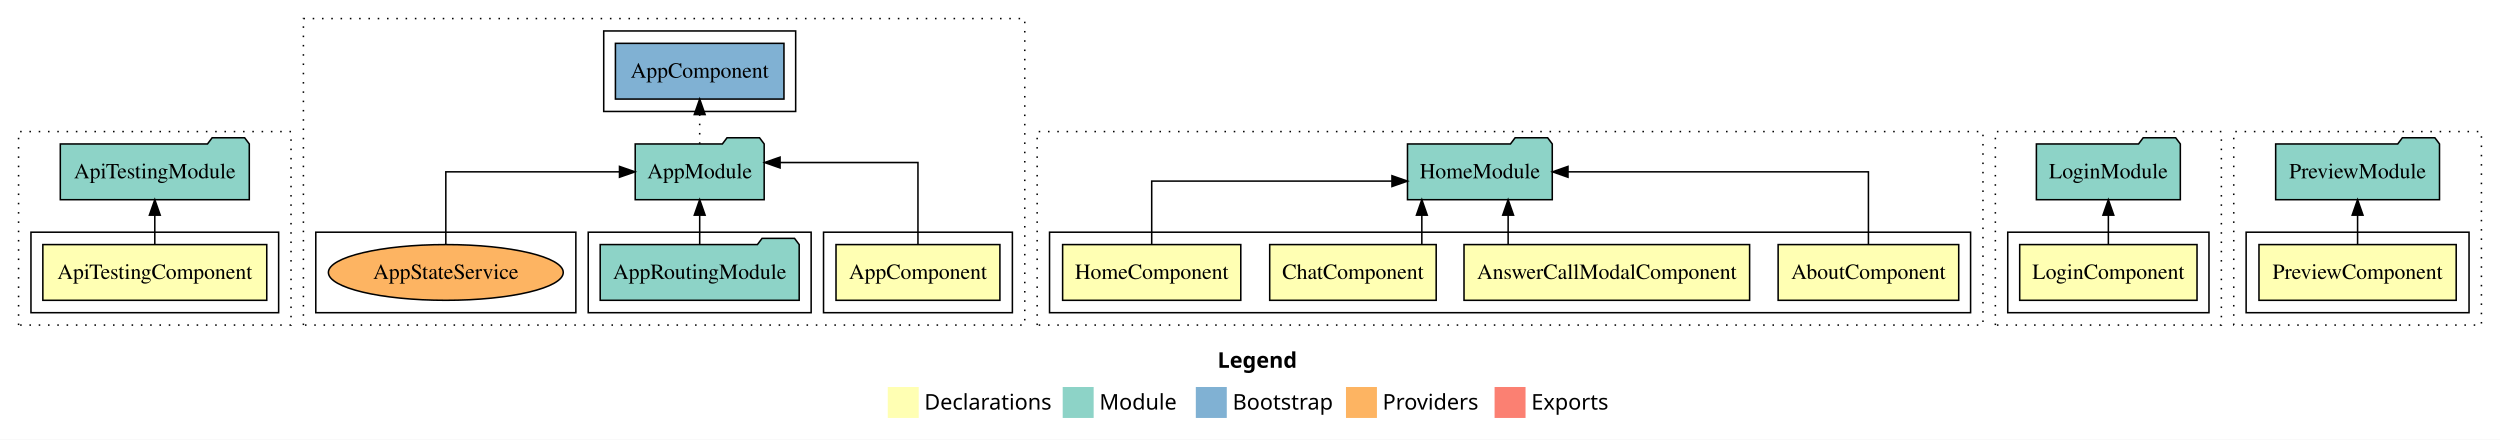
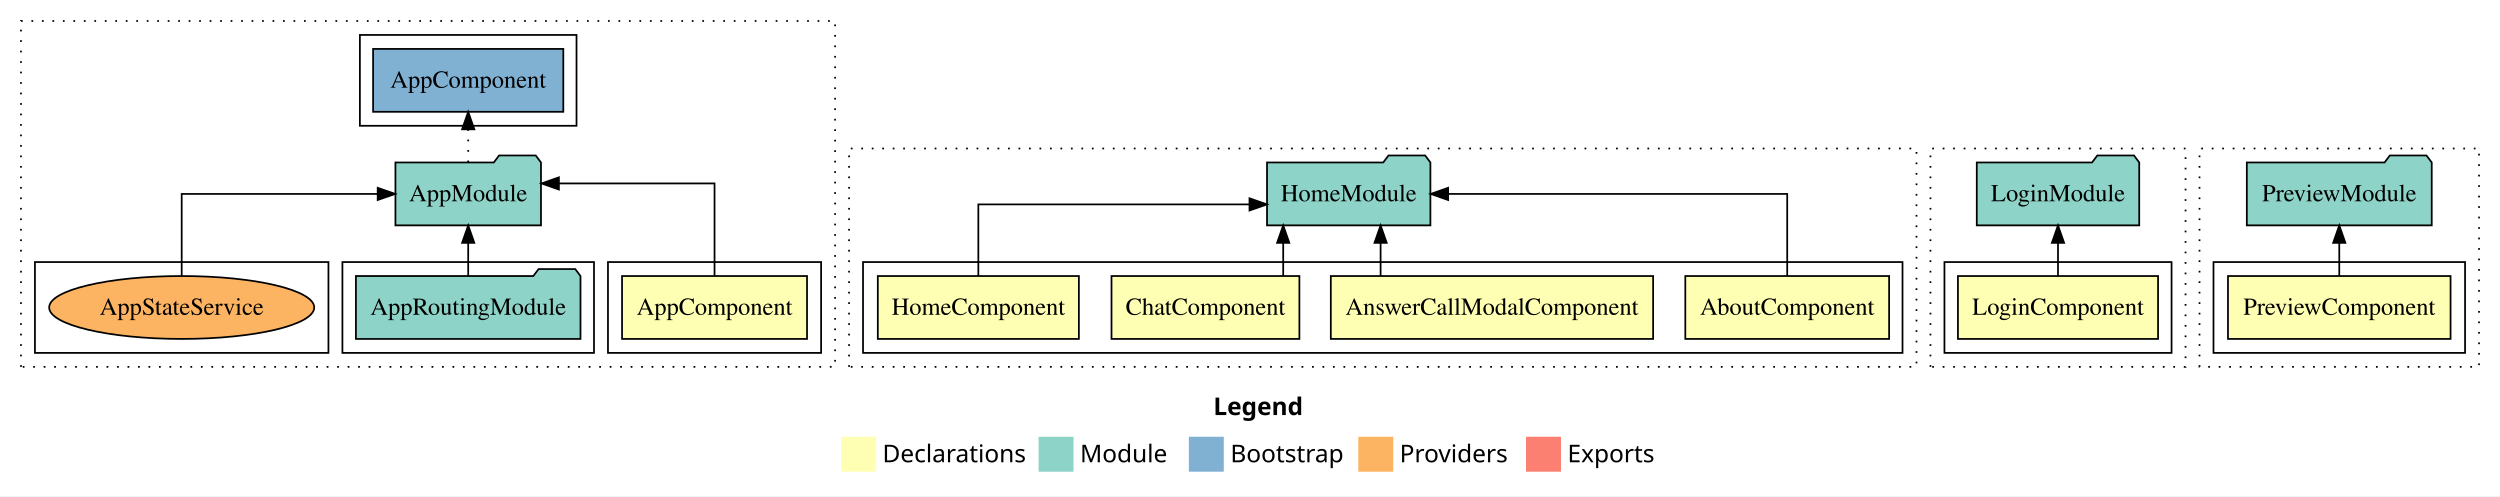
- <svg xmlns="http://www.w3.org/2000/svg" width="1615pt" height="284pt" viewBox="0.00 0.00 1615.00 284.00">
+ <svg xmlns="http://www.w3.org/2000/svg" width="1431pt" height="284pt" viewBox="0.00 0.00 1431.00 284.00">
  <g id="graph0" class="graph" transform="scale(1 1) rotate(0) translate(4 280)">
-     <polygon fill="#ffffff" stroke="transparent" points="-4,4 -4,-280 1611,-280 1611,4 -4,4" />
-     <text text-anchor="start" x="782.509" y="-42.4" font-family="sans-serif" font-weight="bold" font-size="14.00" fill="#000000">Legend</text>
-     <polygon fill="#ffffb3" stroke="transparent" points="569.5,-10 569.5,-30 589.5,-30 589.5,-10 569.5,-10" />
-     <text text-anchor="start" x="593.129" y="-15.4" font-family="sans-serif" font-size="14.00" fill="#000000">  Declarations</text>
-     <polygon fill="#8dd3c7" stroke="transparent" points="682.5,-10 682.5,-30 702.5,-30 702.5,-10 682.5,-10" />
-     <text text-anchor="start" x="706.225" y="-15.4" font-family="sans-serif" font-size="14.00" fill="#000000">  Module</text>
-     <polygon fill="#80b1d3" stroke="transparent" points="768.5,-10 768.5,-30 788.5,-30 788.5,-10 768.5,-10" />
-     <text text-anchor="start" x="792.281" y="-15.4" font-family="sans-serif" font-size="14.00" fill="#000000">  Bootstrap</text>
-     <polygon fill="#fdb462" stroke="transparent" points="865.5,-10 865.5,-30 885.5,-30 885.5,-10 865.5,-10" />
-     <text text-anchor="start" x="889.173" y="-15.4" font-family="sans-serif" font-size="14.00" fill="#000000">  Providers</text>
-     <polygon fill="#fb8072" stroke="transparent" points="961.5,-10 961.5,-30 981.5,-30 981.5,-10 961.5,-10" />
-     <text text-anchor="start" x="985.226" y="-15.4" font-family="sans-serif" font-size="14.00" fill="#000000">  Exports</text>
+     <polygon fill="#ffffff" stroke="transparent" points="-4,4 -4,-280 1427,-280 1427,4 -4,4" />
+     <text text-anchor="start" x="690.509" y="-42.4" font-family="sans-serif" font-weight="bold" font-size="14.00" fill="#000000">Legend</text>
+     <polygon fill="#ffffb3" stroke="transparent" points="477.5,-10 477.5,-30 497.5,-30 497.5,-10 477.5,-10" />
+     <text text-anchor="start" x="501.129" y="-15.4" font-family="sans-serif" font-size="14.00" fill="#000000">  Declarations</text>
+     <polygon fill="#8dd3c7" stroke="transparent" points="590.5,-10 590.5,-30 610.5,-30 610.5,-10 590.5,-10" />
+     <text text-anchor="start" x="614.225" y="-15.4" font-family="sans-serif" font-size="14.00" fill="#000000">  Module</text>
+     <polygon fill="#80b1d3" stroke="transparent" points="676.5,-10 676.5,-30 696.5,-30 696.5,-10 676.5,-10" />
+     <text text-anchor="start" x="700.281" y="-15.4" font-family="sans-serif" font-size="14.00" fill="#000000">  Bootstrap</text>
+     <polygon fill="#fdb462" stroke="transparent" points="773.5,-10 773.5,-30 793.5,-30 793.5,-10 773.5,-10" />
+     <text text-anchor="start" x="797.173" y="-15.4" font-family="sans-serif" font-size="14.00" fill="#000000">  Providers</text>
+     <polygon fill="#fb8072" stroke="transparent" points="869.5,-10 869.5,-30 889.5,-30 889.5,-10 869.5,-10" />
+     <text text-anchor="start" x="893.226" y="-15.4" font-family="sans-serif" font-size="14.00" fill="#000000">  Exports</text>
    <g id="clust1" class="cluster">
-       <polygon fill="none" stroke="#000000" stroke-dasharray="1,5" points="8,-70 8,-195 184,-195 184,-70 8,-70" />
+       <polygon fill="none" stroke="#000000" stroke-dasharray="1,5" points="8,-70 8,-268 474,-268 474,-70 8,-70" />
    </g>
    <g id="clust2" class="cluster">
-       <polygon fill="none" stroke="#000000" points="16,-78 16,-130 176,-130 176,-78 16,-78" />
+       <polygon fill="none" stroke="#000000" points="344,-78 344,-130 466,-130 466,-78 344,-78" />
    </g>
-     <g id="clust8" class="cluster">
-       <polygon fill="none" stroke="#000000" stroke-dasharray="1,5" points="192,-70 192,-268 658,-268 658,-70 192,-70" />
+     <g id="clust4" class="cluster">
+       <polygon fill="none" stroke="#000000" points="192,-78 192,-130 336,-130 336,-78 192,-78" />
    </g>
-     <g id="clust9" class="cluster">
-       <polygon fill="none" stroke="#000000" points="528,-78 528,-130 650,-130 650,-78 528,-78" />
+     <g id="clust6" class="cluster">
+       <polygon fill="none" stroke="#000000" points="202,-208 202,-260 326,-260 326,-208 202,-208" />
    </g>
-     <g id="clust11" class="cluster">
-       <polygon fill="none" stroke="#000000" points="376,-78 376,-130 520,-130 520,-78 376,-78" />
-     </g>
-     <g id="clust13" class="cluster">
-       <polygon fill="none" stroke="#000000" points="386,-208 386,-260 510,-260 510,-208 386,-208" />
+     <g id="clust7" class="cluster">
+       <polygon fill="none" stroke="#000000" points="16,-78 16,-130 184,-130 184,-78 16,-78" />
    </g>
    <g id="clust14" class="cluster">
-       <polygon fill="none" stroke="#000000" points="200,-78 200,-130 368,-130 368,-78 200,-78" />
+       <polygon fill="none" stroke="#000000" stroke-dasharray="1,5" points="482,-70 482,-195 1093,-195 1093,-70 482,-70" />
    </g>
-     <g id="clust21" class="cluster">
-       <polygon fill="none" stroke="#000000" stroke-dasharray="1,5" points="666,-70 666,-195 1277,-195 1277,-70 666,-70" />
+     <g id="clust15" class="cluster">
+       <polygon fill="none" stroke="#000000" points="490,-78 490,-130 1085,-130 1085,-78 490,-78" />
    </g>
-     <g id="clust22" class="cluster">
-       <polygon fill="none" stroke="#000000" points="674,-78 674,-130 1269,-130 1269,-78 674,-78" />
+     <g id="clust24" class="cluster">
+       <polygon fill="none" stroke="#000000" stroke-dasharray="1,5" points="1101,-70 1101,-195 1247,-195 1247,-70 1101,-70" />
+     </g>
+     <g id="clust25" class="cluster">
+       <polygon fill="none" stroke="#000000" points="1109,-78 1109,-130 1239,-130 1239,-78 1109,-78" />
    </g>
    <g id="clust31" class="cluster">
-       <polygon fill="none" stroke="#000000" stroke-dasharray="1,5" points="1285,-70 1285,-195 1431,-195 1431,-70 1285,-70" />
+       <polygon fill="none" stroke="#000000" stroke-dasharray="1,5" points="1255,-70 1255,-195 1415,-195 1415,-70 1255,-70" />
    </g>
    <g id="clust32" class="cluster">
-       <polygon fill="none" stroke="#000000" points="1293,-78 1293,-130 1423,-130 1423,-78 1293,-78" />
-     </g>
-     <g id="clust38" class="cluster">
-       <polygon fill="none" stroke="#000000" stroke-dasharray="1,5" points="1439,-70 1439,-195 1599,-195 1599,-70 1439,-70" />
-     </g>
-     <g id="clust39" class="cluster">
-       <polygon fill="none" stroke="#000000" points="1447,-78 1447,-130 1591,-130 1591,-78 1447,-78" />
+       <polygon fill="none" stroke="#000000" points="1263,-78 1263,-130 1407,-130 1407,-78 1263,-78" />
    </g>
    <g id="node1" class="node">
-       <polygon fill="#ffffb3" stroke="#000000" points="168.323,-122 23.677,-122 23.677,-86 168.323,-86 168.323,-122" />
-       <text text-anchor="middle" x="96" y="-99.8" font-family="Times,serif" font-size="14.00" fill="#000000">ApiTestingComponent</text>
+       <polygon fill="#ffffb3" stroke="#000000" points="457.94,-122 352.06,-122 352.06,-86 457.94,-86 457.94,-122" />
+       <text text-anchor="middle" x="405" y="-99.8" font-family="Times,serif" font-size="14.00" fill="#000000">AppComponent</text>
    </g>
    <g id="node2" class="node">
-       <polygon fill="#8dd3c7" stroke="#000000" points="157.041,-187 154.041,-191 133.041,-191 130.041,-187 34.959,-187 34.959,-151 157.041,-151 157.041,-187" />
-       <text text-anchor="middle" x="96" y="-164.8" font-family="Times,serif" font-size="14.00" fill="#000000">ApiTestingModule</text>
+       <polygon fill="#8dd3c7" stroke="#000000" points="305.657,-187 302.657,-191 281.657,-191 278.657,-187 222.343,-187 222.343,-151 305.657,-151 305.657,-187" />
+       <text text-anchor="middle" x="264" y="-164.8" font-family="Times,serif" font-size="14.00" fill="#000000">AppModule</text>
    </g>
    <g id="edge1" class="edge">
-       <path fill="none" stroke="#000000" d="M96,-122.106C96,-122.106 96,-140.991 96,-140.991" />
-       <polygon fill="#000000" stroke="#000000" points="92.5,-140.991 96,-150.991 99.5,-140.991 92.5,-140.991" />
+       <path fill="none" stroke="#000000" d="M405,-122.284C405,-143.321 405,-175 405,-175 405,-175 315.923,-175 315.923,-175" />
+       <polygon fill="#000000" stroke="#000000" points="315.923,-171.5 305.923,-175 315.923,-178.5 315.923,-171.5" />
+     </g>
+     <g id="node4" class="node">
+       <polygon fill="#80b1d3" stroke="#000000" points="318.439,-252 209.561,-252 209.561,-216 318.439,-216 318.439,-252" />
+       <text text-anchor="middle" x="264" y="-229.8" font-family="Times,serif" font-size="14.00" fill="#000000">AppComponent </text>
+     </g>
+     <g id="edge3" class="edge">
+       <path fill="none" stroke="#000000" stroke-dasharray="1,5" d="M264,-187.106C264,-187.106 264,-205.991 264,-205.991" />
+       <polygon fill="#000000" stroke="#000000" points="260.5,-205.991 264,-215.991 267.5,-205.991 260.5,-205.991" />
    </g>
    <g id="node3" class="node">
-       <polygon fill="#ffffb3" stroke="#000000" points="641.94,-122 536.06,-122 536.06,-86 641.94,-86 641.94,-122" />
-       <text text-anchor="middle" x="589" y="-99.8" font-family="Times,serif" font-size="14.00" fill="#000000">AppComponent</text>
-     </g>
-     <g id="node4" class="node">
-       <polygon fill="#8dd3c7" stroke="#000000" points="489.657,-187 486.657,-191 465.657,-191 462.657,-187 406.343,-187 406.343,-151 489.657,-151 489.657,-187" />
-       <text text-anchor="middle" x="448" y="-164.8" font-family="Times,serif" font-size="14.00" fill="#000000">AppModule</text>
+       <polygon fill="#8dd3c7" stroke="#000000" points="328.274,-122 325.274,-126 304.274,-126 301.274,-122 199.726,-122 199.726,-86 328.274,-86 328.274,-122" />
+       <text text-anchor="middle" x="264" y="-99.8" font-family="Times,serif" font-size="14.00" fill="#000000">AppRoutingModule</text>
    </g>
    <g id="edge2" class="edge">
-       <path fill="none" stroke="#000000" d="M589,-122.284C589,-143.321 589,-175 589,-175 589,-175 499.923,-175 499.923,-175" />
-       <polygon fill="#000000" stroke="#000000" points="499.923,-171.5 489.923,-175 499.923,-178.5 499.923,-171.5" />
+       <path fill="none" stroke="#000000" d="M264,-122.106C264,-122.106 264,-140.991 264,-140.991" />
+       <polygon fill="#000000" stroke="#000000" points="260.5,-140.991 264,-150.991 267.5,-140.991 260.5,-140.991" />
+     </g>
+     <g id="node5" class="node">
+       <ellipse fill="#fdb462" stroke="#000000" cx="100" cy="-104" rx="75.859" ry="18" />
+       <text text-anchor="middle" x="100" y="-99.8" font-family="Times,serif" font-size="14.00" fill="#000000">AppStateService</text>
+     </g>
+     <g id="edge4" class="edge">
+       <path fill="none" stroke="#000000" d="M100,-122.106C100,-141.339 100,-169 100,-169 100,-169 212.191,-169 212.191,-169" />
+       <polygon fill="#000000" stroke="#000000" points="212.192,-172.5 222.191,-169 212.191,-165.5 212.192,-172.5" />
    </g>
    <g id="node6" class="node">
-       <polygon fill="#80b1d3" stroke="#000000" points="502.439,-252 393.561,-252 393.561,-216 502.439,-216 502.439,-252" />
-       <text text-anchor="middle" x="448" y="-229.8" font-family="Times,serif" font-size="14.00" fill="#000000">AppComponent </text>
+       <polygon fill="#ffffb3" stroke="#000000" points="1077.33,-122 960.67,-122 960.67,-86 1077.33,-86 1077.33,-122" />
+       <text text-anchor="middle" x="1019" y="-99.8" font-family="Times,serif" font-size="14.00" fill="#000000">AboutComponent</text>
    </g>
-     <g id="edge4" class="edge">
-       <path fill="none" stroke="#000000" stroke-dasharray="1,5" d="M448,-187.106C448,-187.106 448,-205.991 448,-205.991" />
-       <polygon fill="#000000" stroke="#000000" points="444.5,-205.991 448,-215.991 451.5,-205.991 444.5,-205.991" />
+     <g id="node10" class="node">
+       <polygon fill="#8dd3c7" stroke="#000000" points="814.762,-187 811.762,-191 790.762,-191 787.762,-187 721.238,-187 721.238,-151 814.762,-151 814.762,-187" />
+       <text text-anchor="middle" x="768" y="-164.8" font-family="Times,serif" font-size="14.00" fill="#000000">HomeModule</text>
    </g>
-     <g id="node5" class="node">
-       <polygon fill="#8dd3c7" stroke="#000000" points="512.274,-122 509.274,-126 488.274,-126 485.274,-122 383.726,-122 383.726,-86 512.274,-86 512.274,-122" />
-       <text text-anchor="middle" x="448" y="-99.8" font-family="Times,serif" font-size="14.00" fill="#000000">AppRoutingModule</text>
-     </g>
-     <g id="edge3" class="edge">
-       <path fill="none" stroke="#000000" d="M448,-122.106C448,-122.106 448,-140.991 448,-140.991" />
-       <polygon fill="#000000" stroke="#000000" points="444.5,-140.991 448,-150.991 451.5,-140.991 444.5,-140.991" />
+     <g id="edge5" class="edge">
+       <path fill="none" stroke="#000000" d="M1019,-122.106C1019,-141.339 1019,-169 1019,-169 1019,-169 824.917,-169 824.917,-169" />
+       <polygon fill="#000000" stroke="#000000" points="824.917,-165.5 814.917,-169 824.917,-172.5 824.917,-165.5" />
    </g>
    <g id="node7" class="node">
-       <ellipse fill="#fdb462" stroke="#000000" cx="284" cy="-104" rx="75.859" ry="18" />
-       <text text-anchor="middle" x="284" y="-99.8" font-family="Times,serif" font-size="14.00" fill="#000000">AppStateService</text>
+       <polygon fill="#ffffb3" stroke="#000000" points="942.248,-122 757.752,-122 757.752,-86 942.248,-86 942.248,-122" />
+       <text text-anchor="middle" x="850" y="-99.8" font-family="Times,serif" font-size="14.00" fill="#000000">AnswerCallModalComponent</text>
    </g>
-     <g id="edge5" class="edge">
-       <path fill="none" stroke="#000000" d="M284,-122.106C284,-141.339 284,-169 284,-169 284,-169 396.192,-169 396.192,-169" />
-       <polygon fill="#000000" stroke="#000000" points="396.192,-172.5 406.192,-169 396.192,-165.5 396.192,-172.5" />
+     <g id="edge6" class="edge">
+       <path fill="none" stroke="#000000" d="M786.254,-122.106C786.254,-122.106 786.254,-140.991 786.254,-140.991" />
+       <polygon fill="#000000" stroke="#000000" points="782.754,-140.991 786.254,-150.991 789.754,-140.991 782.754,-140.991" />
    </g>
    <g id="node8" class="node">
-       <polygon fill="#ffffb3" stroke="#000000" points="1261.33,-122 1144.67,-122 1144.67,-86 1261.33,-86 1261.33,-122" />
-       <text text-anchor="middle" x="1203" y="-99.8" font-family="Times,serif" font-size="14.00" fill="#000000">AboutComponent</text>
+       <polygon fill="#ffffb3" stroke="#000000" points="739.774,-122 632.226,-122 632.226,-86 739.774,-86 739.774,-122" />
+       <text text-anchor="middle" x="686" y="-99.8" font-family="Times,serif" font-size="14.00" fill="#000000">ChatComponent</text>
+     </g>
+     <g id="edge7" class="edge">
+       <path fill="none" stroke="#000000" d="M730.503,-122.106C730.503,-122.106 730.503,-140.991 730.503,-140.991" />
+       <polygon fill="#000000" stroke="#000000" points="727.003,-140.991 730.503,-150.991 734.003,-140.991 727.003,-140.991" />
+     </g>
+     <g id="node9" class="node">
+       <polygon fill="#ffffb3" stroke="#000000" points="613.545,-122 498.455,-122 498.455,-86 613.545,-86 613.545,-122" />
+       <text text-anchor="middle" x="556" y="-99.8" font-family="Times,serif" font-size="14.00" fill="#000000">HomeComponent</text>
+     </g>
+     <g id="edge8" class="edge">
+       <path fill="none" stroke="#000000" d="M556,-122.022C556,-139.373 556,-163 556,-163 556,-163 711.213,-163 711.213,-163" />
+       <polygon fill="#000000" stroke="#000000" points="711.213,-166.5 721.213,-163 711.213,-159.5 711.213,-166.5" />
+     </g>
+     <g id="node11" class="node">
+       <polygon fill="#ffffb3" stroke="#000000" points="1231.276,-122 1116.724,-122 1116.724,-86 1231.276,-86 1231.276,-122" />
+       <text text-anchor="middle" x="1174" y="-99.8" font-family="Times,serif" font-size="14.00" fill="#000000">LoginComponent</text>
    </g>
    <g id="node12" class="node">
-       <polygon fill="#8dd3c7" stroke="#000000" points="998.762,-187 995.762,-191 974.762,-191 971.762,-187 905.238,-187 905.238,-151 998.762,-151 998.762,-187" />
-       <text text-anchor="middle" x="952" y="-164.8" font-family="Times,serif" font-size="14.00" fill="#000000">HomeModule</text>
-     </g>
-     <g id="edge6" class="edge">
-       <path fill="none" stroke="#000000" d="M1203,-122.106C1203,-141.339 1203,-169 1203,-169 1203,-169 1008.917,-169 1008.917,-169" />
-       <polygon fill="#000000" stroke="#000000" points="1008.917,-165.5 998.917,-169 1008.917,-172.5 1008.917,-165.5" />
-     </g>
-     <g id="node9" class="node">
-       <polygon fill="#ffffb3" stroke="#000000" points="1126.248,-122 941.752,-122 941.752,-86 1126.248,-86 1126.248,-122" />
-       <text text-anchor="middle" x="1034" y="-99.8" font-family="Times,serif" font-size="14.00" fill="#000000">AnswerCallModalComponent</text>
-     </g>
-     <g id="edge7" class="edge">
-       <path fill="none" stroke="#000000" d="M970.254,-122.106C970.254,-122.106 970.254,-140.991 970.254,-140.991" />
-       <polygon fill="#000000" stroke="#000000" points="966.754,-140.991 970.254,-150.991 973.754,-140.991 966.754,-140.991" />
-     </g>
-     <g id="node10" class="node">
-       <polygon fill="#ffffb3" stroke="#000000" points="923.774,-122 816.226,-122 816.226,-86 923.774,-86 923.774,-122" />
-       <text text-anchor="middle" x="870" y="-99.8" font-family="Times,serif" font-size="14.00" fill="#000000">ChatComponent</text>
-     </g>
-     <g id="edge8" class="edge">
-       <path fill="none" stroke="#000000" d="M914.503,-122.106C914.503,-122.106 914.503,-140.991 914.503,-140.991" />
-       <polygon fill="#000000" stroke="#000000" points="911.003,-140.991 914.503,-150.991 918.003,-140.991 911.003,-140.991" />
-     </g>
-     <g id="node11" class="node">
-       <polygon fill="#ffffb3" stroke="#000000" points="797.545,-122 682.455,-122 682.455,-86 797.545,-86 797.545,-122" />
-       <text text-anchor="middle" x="740" y="-99.8" font-family="Times,serif" font-size="14.00" fill="#000000">HomeComponent</text>
+       <polygon fill="#8dd3c7" stroke="#000000" points="1220.493,-187 1217.493,-191 1196.493,-191 1193.493,-187 1127.507,-187 1127.507,-151 1220.493,-151 1220.493,-187" />
+       <text text-anchor="middle" x="1174" y="-164.8" font-family="Times,serif" font-size="14.00" fill="#000000">LoginModule</text>
    </g>
    <g id="edge9" class="edge">
-       <path fill="none" stroke="#000000" d="M740,-122.022C740,-139.373 740,-163 740,-163 740,-163 895.213,-163 895.213,-163" />
-       <polygon fill="#000000" stroke="#000000" points="895.213,-166.5 905.213,-163 895.213,-159.5 895.213,-166.5" />
+       <path fill="none" stroke="#000000" d="M1174,-122.106C1174,-122.106 1174,-140.991 1174,-140.991" />
+       <polygon fill="#000000" stroke="#000000" points="1170.5,-140.991 1174,-150.991 1177.5,-140.991 1170.5,-140.991" />
    </g>
    <g id="node13" class="node">
-       <polygon fill="#ffffb3" stroke="#000000" points="1415.276,-122 1300.724,-122 1300.724,-86 1415.276,-86 1415.276,-122" />
-       <text text-anchor="middle" x="1358" y="-99.8" font-family="Times,serif" font-size="14.00" fill="#000000">LoginComponent</text>
+       <polygon fill="#ffffb3" stroke="#000000" points="1398.702,-122 1271.298,-122 1271.298,-86 1398.702,-86 1398.702,-122" />
+       <text text-anchor="middle" x="1335" y="-99.8" font-family="Times,serif" font-size="14.00" fill="#000000">PreviewComponent</text>
    </g>
    <g id="node14" class="node">
-       <polygon fill="#8dd3c7" stroke="#000000" points="1404.493,-187 1401.493,-191 1380.493,-191 1377.493,-187 1311.507,-187 1311.507,-151 1404.493,-151 1404.493,-187" />
-       <text text-anchor="middle" x="1358" y="-164.8" font-family="Times,serif" font-size="14.00" fill="#000000">LoginModule</text>
+       <polygon fill="#8dd3c7" stroke="#000000" points="1387.92,-187 1384.92,-191 1363.92,-191 1360.92,-187 1282.08,-187 1282.08,-151 1387.92,-151 1387.92,-187" />
+       <text text-anchor="middle" x="1335" y="-164.8" font-family="Times,serif" font-size="14.00" fill="#000000">PreviewModule</text>
    </g>
    <g id="edge10" class="edge">
-       <path fill="none" stroke="#000000" d="M1358,-122.106C1358,-122.106 1358,-140.991 1358,-140.991" />
-       <polygon fill="#000000" stroke="#000000" points="1354.5,-140.991 1358,-150.991 1361.5,-140.991 1354.5,-140.991" />
-     </g>
-     <g id="node15" class="node">
-       <polygon fill="#ffffb3" stroke="#000000" points="1582.702,-122 1455.298,-122 1455.298,-86 1582.702,-86 1582.702,-122" />
-       <text text-anchor="middle" x="1519" y="-99.8" font-family="Times,serif" font-size="14.00" fill="#000000">PreviewComponent</text>
-     </g>
-     <g id="node16" class="node">
-       <polygon fill="#8dd3c7" stroke="#000000" points="1571.92,-187 1568.92,-191 1547.92,-191 1544.92,-187 1466.08,-187 1466.08,-151 1571.92,-151 1571.92,-187" />
-       <text text-anchor="middle" x="1519" y="-164.8" font-family="Times,serif" font-size="14.00" fill="#000000">PreviewModule</text>
-     </g>
-     <g id="edge11" class="edge">
-       <path fill="none" stroke="#000000" d="M1519,-122.106C1519,-122.106 1519,-140.991 1519,-140.991" />
-       <polygon fill="#000000" stroke="#000000" points="1515.5,-140.991 1519,-150.991 1522.5,-140.991 1515.5,-140.991" />
+       <path fill="none" stroke="#000000" d="M1335,-122.106C1335,-122.106 1335,-140.991 1335,-140.991" />
+       <polygon fill="#000000" stroke="#000000" points="1331.5,-140.991 1335,-150.991 1338.5,-140.991 1331.5,-140.991" />
    </g>
  </g>
</svg>
